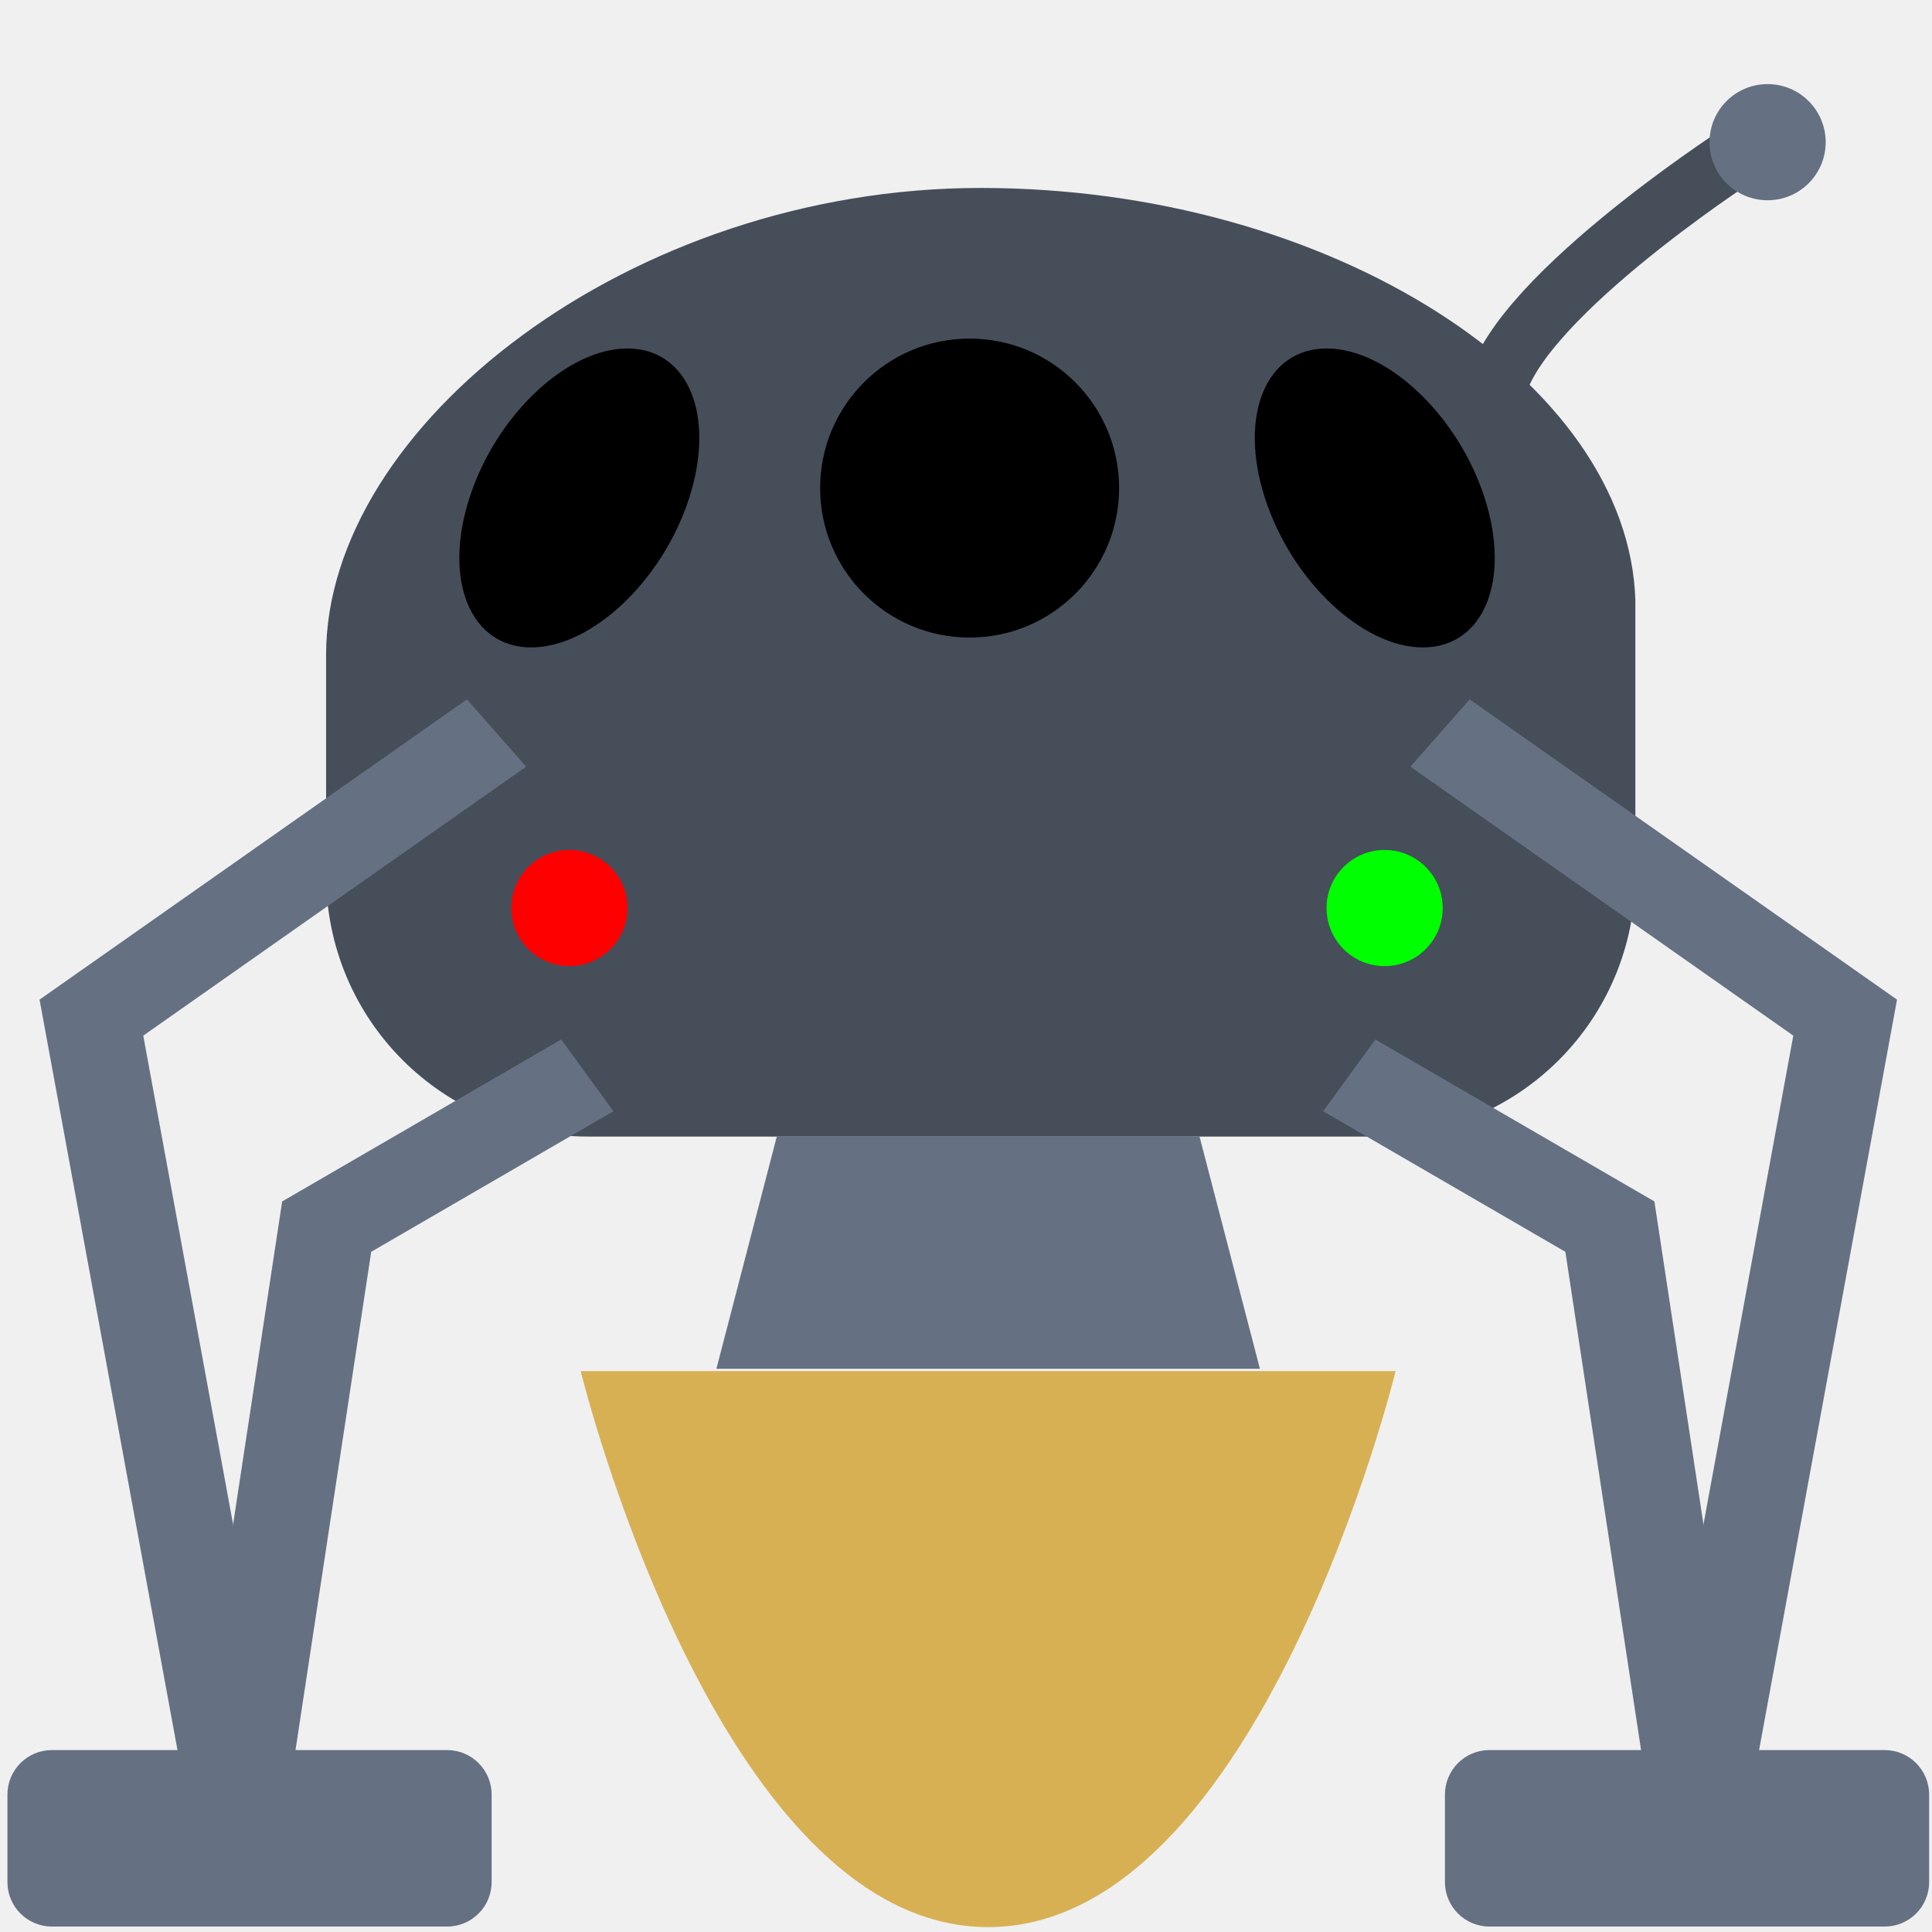
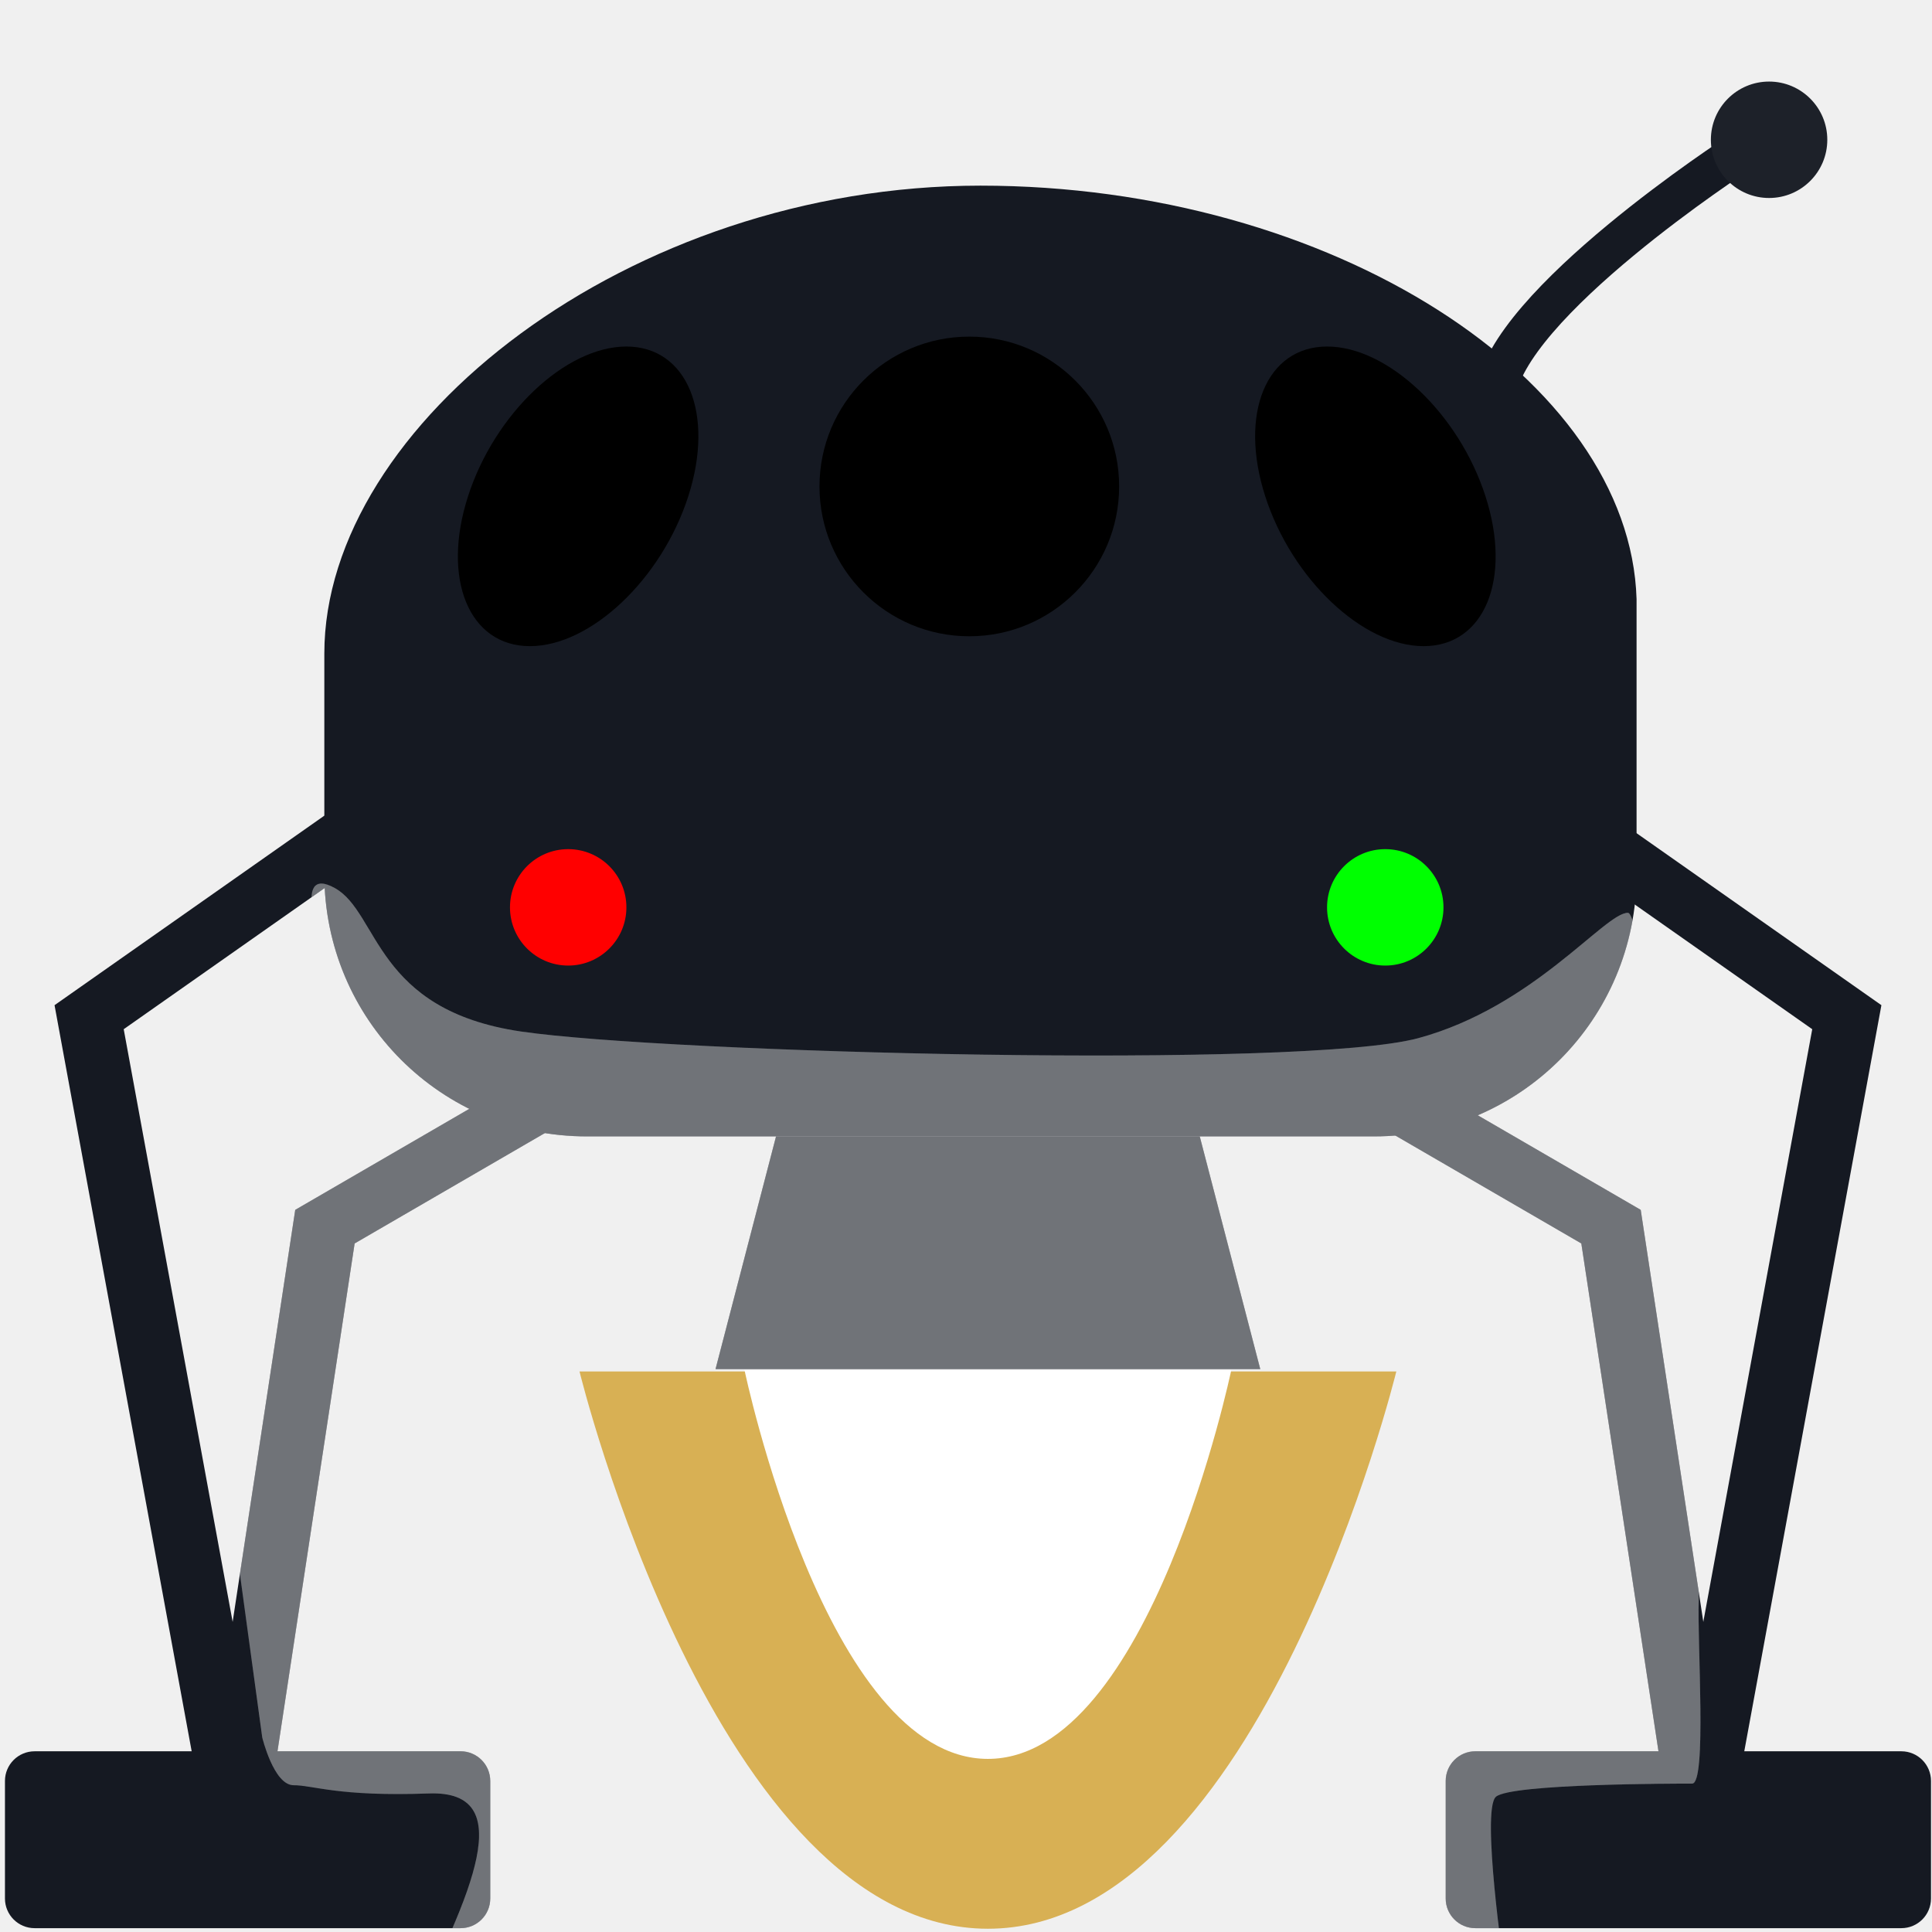
- <svg xmlns="http://www.w3.org/2000/svg" xmlns:xlink="http://www.w3.org/1999/xlink" width="32" height="32" viewBox="0 0 32 32" id="svg2" version="1.1">
-   <defs id="defs4" />
-   <g id="layer1" transform="translate(0,-1020.362)">
-     <path style="color:#000000;clip-rule:nonzero;display:inline;overflow:visible;visibility:visible;opacity:1;isolation:auto;mix-blend-mode:normal;color-interpolation:sRGB;color-interpolation-filters:linearRGB;solid-color:#000000;solid-opacity:1;fill:#464e5a;fill-opacity:1;fill-rule:evenodd;stroke:none;stroke-width:1px;stroke-linecap:butt;stroke-linejoin:miter;stroke-miterlimit:4;stroke-dasharray:none;stroke-dashoffset:0;stroke-opacity:1;color-rendering:auto;image-rendering:auto;shape-rendering:auto;text-rendering:auto;enable-background:accumulate" d="m 16.244,1023.475 c 5.804,0 10.733,3.196 10.843,6.833 l 0,4.542 c 0,2.403 -1.934,4.337 -4.337,4.337 l -13.012,0 c -2.403,0 -4.337,-1.934 -4.337,-4.337 l 0,-3.642 c 0,-3.792 5.039,-7.733 10.843,-7.733 z" id="rect4172" />
-     <g id="g4148" transform="matrix(1,0,0,0.893089,0,112.4922)">
-       <rect ry="0.825" rx="0.737" y="1049.007" x="0.123" height="3.273" width="8.02" id="rect4138" style="color:#000000;clip-rule:nonzero;display:inline;overflow:visible;visibility:visible;opacity:1;isolation:auto;mix-blend-mode:normal;color-interpolation:sRGB;color-interpolation-filters:linearRGB;solid-color:#000000;solid-opacity:1;fill:#657182;fill-opacity:1;fill-rule:evenodd;stroke:none;stroke-width:1px;stroke-linecap:butt;stroke-linejoin:miter;stroke-miterlimit:4;stroke-dasharray:none;stroke-dashoffset:0;stroke-opacity:1;color-rendering:auto;image-rendering:auto;shape-rendering:auto;text-rendering:auto;enable-background:accumulate" />
-       <path id="path4142" d="m 3.764,1049.13 -2.25,-13.707 6.71,-5.278" style="fill:none;fill-rule:evenodd;stroke:#657182;stroke-width:1.587;stroke-linecap:butt;stroke-linejoin:miter;stroke-opacity:1" />
-       <path style="fill:none;fill-rule:evenodd;stroke:#657182;stroke-width:1.587;stroke-linecap:butt;stroke-linejoin:miter;stroke-opacity:1" d="m 4.091,1049.027 1.32,-9.728 4.317,-2.805" id="path4146" />
+ <svg xmlns="http://www.w3.org/2000/svg" xmlns:xlink="http://www.w3.org/1999/xlink" width="48" height="48" viewBox="0 0 48 48" id="svg2" version="1.1">
+   <defs id="defs4">
+     <mask maskUnits="userSpaceOnUse" id="mask4308">
+       <use transform="translate(0,-1004.362)" x="0" y="0" xlink:href="#g4208" id="use4310" width="100%" height="100%" />
+     </mask>
+   </defs>
+   <g id="layer1" transform="translate(0,-1004.362)">
+     <g id="g4208" transform="matrix(1.503374,0,0,1.503374,-0.06179056,-529.6914)">
+       <path id="rect4172" d="m 16.244,1023.475 c 5.804,0 10.733,3.196 10.843,6.833 l 0,4.542 c 0,2.403 -1.934,4.337 -4.337,4.337 l -13.012,0 c -2.403,0 -4.337,-1.934 -4.337,-4.337 l 0,-3.642 c 0,-3.792 5.039,-7.733 10.843,-7.733 z" style="color:#000000;clip-rule:nonzero;display:inline;overflow:visible;visibility:visible;opacity:1;isolation:auto;mix-blend-mode:normal;color-interpolation:sRGB;color-interpolation-filters:linearRGB;solid-color:#000000;solid-opacity:1;fill:#151922;fill-opacity:1;fill-rule:evenodd;stroke:none;stroke-width:1px;stroke-linecap:butt;stroke-linejoin:miter;stroke-miterlimit:4;stroke-dasharray:none;stroke-dashoffset:0;stroke-opacity:1;color-rendering:auto;image-rendering:auto;shape-rendering:auto;text-rendering:auto;enable-background:accumulate" />
+       <g transform="matrix(1,0,0,0.893089,0,112.4922)" id="g4148">
+         <rect style="color:#000000;clip-rule:nonzero;display:inline;overflow:visible;visibility:visible;opacity:1;isolation:auto;mix-blend-mode:normal;color-interpolation:sRGB;color-interpolation-filters:linearRGB;solid-color:#000000;solid-opacity:1;fill:#151922;fill-opacity:1;fill-rule:evenodd;stroke:none;stroke-width:1px;stroke-linecap:butt;stroke-linejoin:miter;stroke-miterlimit:4;stroke-dasharray:none;stroke-dashoffset:0;stroke-opacity:1;color-rendering:auto;image-rendering:auto;shape-rendering:auto;text-rendering:auto;enable-background:accumulate" id="rect4138" width="8.02" height="3.273" x="0.123" y="1049.007" rx="0.49" ry="0.549" />
+         <path style="fill:none;fill-rule:evenodd;stroke:#151922;stroke-width:1.056;stroke-linecap:butt;stroke-linejoin:miter;stroke-opacity:1" d="m 3.764,1049.13 -2.25,-13.707 6.71,-5.278" id="path4142" />
+         <path id="path4146" d="m 4.091,1049.027 1.32,-9.728 4.317,-2.805" style="fill:none;fill-rule:evenodd;stroke:#151922;stroke-width:1.056;stroke-linecap:butt;stroke-linejoin:miter;stroke-opacity:1" />
+       </g>
+       <use height="100%" width="100%" transform="matrix(-1,0,0,1,32.07571,0)" id="use4175" xlink:href="#g4148" y="0" x="0" />
+       <circle r="2.476" cy="1028.446" cx="16.06" id="path4177" style="color:#000000;clip-rule:nonzero;display:inline;overflow:visible;visibility:visible;opacity:1;isolation:auto;mix-blend-mode:normal;color-interpolation:sRGB;color-interpolation-filters:linearRGB;solid-color:#000000;solid-opacity:1;fill:#000000;fill-opacity:1;fill-rule:evenodd;stroke:none;stroke-width:1.5;stroke-linecap:butt;stroke-linejoin:miter;stroke-miterlimit:4;stroke-dasharray:none;stroke-dashoffset:0;stroke-opacity:1;color-rendering:auto;image-rendering:auto;shape-rendering:auto;text-rendering:auto;enable-background:accumulate" />
+       <ellipse transform="matrix(1,0,0.3064697,0.9518804,0,0)" ry="2.601" rx="1.82" style="color:#000000;clip-rule:nonzero;display:inline;overflow:visible;visibility:visible;opacity:1;isolation:auto;mix-blend-mode:normal;color-interpolation:sRGB;color-interpolation-filters:linearRGB;solid-color:#000000;solid-opacity:1;fill:#000000;fill-opacity:1;fill-rule:evenodd;stroke:none;stroke-width:1.5;stroke-linecap:butt;stroke-linejoin:miter;stroke-miterlimit:4;stroke-dasharray:none;stroke-dashoffset:0;stroke-opacity:1;color-rendering:auto;image-rendering:auto;shape-rendering:auto;text-rendering:auto;enable-background:accumulate" id="circle4179" cx="-308.403" cy="1080.608" />
+       <ellipse cy="1080.608" cx="-340.769" id="ellipse4181" style="color:#000000;clip-rule:nonzero;display:inline;overflow:visible;visibility:visible;opacity:1;isolation:auto;mix-blend-mode:normal;color-interpolation:sRGB;color-interpolation-filters:linearRGB;solid-color:#000000;solid-opacity:1;fill:#000000;fill-opacity:1;fill-rule:evenodd;stroke:none;stroke-width:1.5;stroke-linecap:butt;stroke-linejoin:miter;stroke-miterlimit:4;stroke-dasharray:none;stroke-dashoffset:0;stroke-opacity:1;color-rendering:auto;image-rendering:auto;shape-rendering:auto;text-rendering:auto;enable-background:accumulate" rx="1.82" ry="2.601" transform="matrix(-1,0,-0.3064697,0.9518804,0,0)" />
+       <path id="rect4183" d="m 12.866,1039.187 7.002,0 1,3.846 -9.002,0 z" style="color:#000000;clip-rule:nonzero;display:inline;overflow:visible;visibility:visible;opacity:1;isolation:auto;mix-blend-mode:normal;color-interpolation:sRGB;color-interpolation-filters:linearRGB;solid-color:#000000;solid-opacity:1;fill:#151922;fill-opacity:1;fill-rule:evenodd;stroke:none;stroke-width:1px;stroke-linecap:butt;stroke-linejoin:miter;stroke-miterlimit:4;stroke-dasharray:none;stroke-dashoffset:0;stroke-opacity:1;color-rendering:auto;image-rendering:auto;shape-rendering:auto;text-rendering:auto;enable-background:accumulate" />
+       <path id="path4186" d="m 24.755,1026.952 c 0.164,-1.514 4.01,-4.01 4.01,-4.01" style="fill:none;fill-rule:evenodd;stroke:#151922;stroke-width:0.665px;stroke-linecap:butt;stroke-linejoin:miter;stroke-opacity:1" />
+       <circle r="0.962" cy="1022.717" cx="29.277" id="path4188" style="color:#000000;clip-rule:nonzero;display:inline;overflow:visible;visibility:visible;opacity:1;isolation:auto;mix-blend-mode:normal;color-interpolation:sRGB;color-interpolation-filters:linearRGB;solid-color:#000000;solid-opacity:1;fill:#1d2129;fill-opacity:1;fill-rule:evenodd;stroke:none;stroke-width:1.5;stroke-linecap:butt;stroke-linejoin:miter;stroke-miterlimit:4;stroke-dasharray:none;stroke-dashoffset:0;stroke-opacity:1;color-rendering:auto;image-rendering:auto;shape-rendering:auto;text-rendering:auto;enable-background:accumulate" />
+       <circle style="color:#000000;clip-rule:nonzero;display:inline;overflow:visible;visibility:visible;opacity:1;isolation:auto;mix-blend-mode:normal;color-interpolation:sRGB;color-interpolation-filters:linearRGB;solid-color:#000000;solid-opacity:1;fill:#ff0000;fill-opacity:1;fill-rule:evenodd;stroke:none;stroke-width:1.5;stroke-linecap:butt;stroke-linejoin:miter;stroke-miterlimit:4;stroke-dasharray:none;stroke-dashoffset:0;stroke-opacity:1;color-rendering:auto;image-rendering:auto;shape-rendering:auto;text-rendering:auto;enable-background:accumulate" id="circle4190" cx="9.431" cy="1035.402" r="0.962" />
+       <circle r="0.962" cy="1035.402" cx="22.934" id="circle4192" style="color:#000000;clip-rule:nonzero;display:inline;overflow:visible;visibility:visible;opacity:1;isolation:auto;mix-blend-mode:normal;color-interpolation:sRGB;color-interpolation-filters:linearRGB;solid-color:#000000;solid-opacity:1;fill:#00ff01;fill-opacity:1;fill-rule:evenodd;stroke:none;stroke-width:1.5;stroke-linecap:butt;stroke-linejoin:miter;stroke-miterlimit:4;stroke-dasharray:none;stroke-dashoffset:0;stroke-opacity:1;color-rendering:auto;image-rendering:auto;shape-rendering:auto;text-rendering:auto;enable-background:accumulate" />
    </g>
-     <use x="0" y="0" xlink:href="#g4148" id="use4175" transform="matrix(-1,0,0,1,32.07571,0)" width="100%" height="100%" />
-     <circle style="color:#000000;clip-rule:nonzero;display:inline;overflow:visible;visibility:visible;opacity:1;isolation:auto;mix-blend-mode:normal;color-interpolation:sRGB;color-interpolation-filters:linearRGB;solid-color:#000000;solid-opacity:1;fill:#000000;fill-opacity:1;fill-rule:evenodd;stroke:none;stroke-width:1.5;stroke-linecap:butt;stroke-linejoin:miter;stroke-miterlimit:4;stroke-dasharray:none;stroke-dashoffset:0;stroke-opacity:1;color-rendering:auto;image-rendering:auto;shape-rendering:auto;text-rendering:auto;enable-background:accumulate" id="path4177" cx="16.06" cy="1028.446" r="2.476" />
-     <ellipse cy="1080.608" cx="-308.403" id="circle4179" style="color:#000000;clip-rule:nonzero;display:inline;overflow:visible;visibility:visible;opacity:1;isolation:auto;mix-blend-mode:normal;color-interpolation:sRGB;color-interpolation-filters:linearRGB;solid-color:#000000;solid-opacity:1;fill:#000000;fill-opacity:1;fill-rule:evenodd;stroke:none;stroke-width:1.5;stroke-linecap:butt;stroke-linejoin:miter;stroke-miterlimit:4;stroke-dasharray:none;stroke-dashoffset:0;stroke-opacity:1;color-rendering:auto;image-rendering:auto;shape-rendering:auto;text-rendering:auto;enable-background:accumulate" rx="1.82" ry="2.601" transform="matrix(1,0,0.3064697,0.9518804,0,0)" />
-     <ellipse transform="matrix(-1,0,-0.3064697,0.9518804,0,0)" ry="2.601" rx="1.82" style="color:#000000;clip-rule:nonzero;display:inline;overflow:visible;visibility:visible;opacity:1;isolation:auto;mix-blend-mode:normal;color-interpolation:sRGB;color-interpolation-filters:linearRGB;solid-color:#000000;solid-opacity:1;fill:#000000;fill-opacity:1;fill-rule:evenodd;stroke:none;stroke-width:1.5;stroke-linecap:butt;stroke-linejoin:miter;stroke-miterlimit:4;stroke-dasharray:none;stroke-dashoffset:0;stroke-opacity:1;color-rendering:auto;image-rendering:auto;shape-rendering:auto;text-rendering:auto;enable-background:accumulate" id="ellipse4181" cx="-340.769" cy="1080.608" />
-     <path style="color:#000000;clip-rule:nonzero;display:inline;overflow:visible;visibility:visible;opacity:1;isolation:auto;mix-blend-mode:normal;color-interpolation:sRGB;color-interpolation-filters:linearRGB;solid-color:#000000;solid-opacity:1;fill:#657182;fill-opacity:1;fill-rule:evenodd;stroke:none;stroke-width:1px;stroke-linecap:butt;stroke-linejoin:miter;stroke-miterlimit:4;stroke-dasharray:none;stroke-dashoffset:0;stroke-opacity:1;color-rendering:auto;image-rendering:auto;shape-rendering:auto;text-rendering:auto;enable-background:accumulate" d="m 12.866,1039.187 7.002,0 1,3.846 -9.002,0 z" id="rect4183" />
-     <path style="fill:none;fill-rule:evenodd;stroke:#464e5a;stroke-width:1px;stroke-linecap:butt;stroke-linejoin:miter;stroke-opacity:1" d="m 24.755,1026.952 c 0.164,-1.514 4.01,-4.01 4.01,-4.01" id="path4186" />
-     <circle style="color:#000000;clip-rule:nonzero;display:inline;overflow:visible;visibility:visible;opacity:1;isolation:auto;mix-blend-mode:normal;color-interpolation:sRGB;color-interpolation-filters:linearRGB;solid-color:#000000;solid-opacity:1;fill:#657182;fill-opacity:1;fill-rule:evenodd;stroke:none;stroke-width:1.5;stroke-linecap:butt;stroke-linejoin:miter;stroke-miterlimit:4;stroke-dasharray:none;stroke-dashoffset:0;stroke-opacity:1;color-rendering:auto;image-rendering:auto;shape-rendering:auto;text-rendering:auto;enable-background:accumulate" id="path4188" cx="29.277" cy="1022.717" r="0.962" />
-     <circle r="0.962" cy="1035.402" cx="9.431" id="circle4190" style="color:#000000;clip-rule:nonzero;display:inline;overflow:visible;visibility:visible;opacity:1;isolation:auto;mix-blend-mode:normal;color-interpolation:sRGB;color-interpolation-filters:linearRGB;solid-color:#000000;solid-opacity:1;fill:#ff0000;fill-opacity:1;fill-rule:evenodd;stroke:none;stroke-width:1.5;stroke-linecap:butt;stroke-linejoin:miter;stroke-miterlimit:4;stroke-dasharray:none;stroke-dashoffset:0;stroke-opacity:1;color-rendering:auto;image-rendering:auto;shape-rendering:auto;text-rendering:auto;enable-background:accumulate" />
-     <circle style="color:#000000;clip-rule:nonzero;display:inline;overflow:visible;visibility:visible;opacity:1;isolation:auto;mix-blend-mode:normal;color-interpolation:sRGB;color-interpolation-filters:linearRGB;solid-color:#000000;solid-opacity:1;fill:#00ff01;fill-opacity:1;fill-rule:evenodd;stroke:none;stroke-width:1.5;stroke-linecap:butt;stroke-linejoin:miter;stroke-miterlimit:4;stroke-dasharray:none;stroke-dashoffset:0;stroke-opacity:1;color-rendering:auto;image-rendering:auto;shape-rendering:auto;text-rendering:auto;enable-background:accumulate" id="circle4192" cx="22.934" cy="1035.402" r="0.962" />
-     <path style="color:#000000;clip-rule:nonzero;display:inline;overflow:visible;visibility:visible;opacity:1;isolation:auto;mix-blend-mode:normal;color-interpolation:sRGB;color-interpolation-filters:linearRGB;solid-color:#000000;solid-opacity:1;fill:#d8b054;fill-opacity:1;fill-rule:evenodd;stroke:none;stroke-width:1.5;stroke-linecap:butt;stroke-linejoin:miter;stroke-miterlimit:4;stroke-dasharray:none;stroke-dashoffset:0;stroke-opacity:1;color-rendering:auto;image-rendering:auto;shape-rendering:auto;text-rendering:auto;enable-background:accumulate" d="m 16.367,1052.281 c 4.499,0 6.749,-9.209 6.749,-9.209 l -13.498,0 c 0,0 2.25,9.209 6.749,9.209 z" id="path4196" />
+   </g>
+   <g id="layer2" style="display:inline">
+     <g transform="translate(0,-1004.362)" id="g4242">
+       <path style="color:#000000;clip-rule:nonzero;display:inline;overflow:visible;visibility:visible;opacity:1;isolation:auto;mix-blend-mode:normal;color-interpolation:sRGB;color-interpolation-filters:linearRGB;solid-color:#000000;solid-opacity:1;fill:#d8b054;fill-opacity:1;fill-rule:evenodd;stroke:none;stroke-width:1.5;stroke-linecap:butt;stroke-linejoin:miter;stroke-miterlimit:4;stroke-dasharray:none;stroke-dashoffset:0;stroke-opacity:1;color-rendering:auto;image-rendering:auto;shape-rendering:auto;text-rendering:auto;enable-background:accumulate" d="m 24.544,1052.281 c 6.764,0 10.147,-13.845 10.147,-13.845 l -20.293,0 c 0,0 3.382,13.845 10.147,13.845 z" id="path4196" />
+       <path id="path4240" d="m 24.544,1048.061 c 4.031,0 6.047,-9.661 6.047,-9.661 l -12.094,0 c 0,0 2.016,9.661 6.047,9.661 z" style="color:#000000;clip-rule:nonzero;display:inline;overflow:visible;visibility:visible;opacity:1;isolation:auto;mix-blend-mode:normal;color-interpolation:sRGB;color-interpolation-filters:linearRGB;solid-color:#000000;solid-opacity:1;fill:#ffffff;fill-opacity:1;fill-rule:evenodd;stroke:none;stroke-width:1.5;stroke-linecap:butt;stroke-linejoin:miter;stroke-miterlimit:4;stroke-dasharray:none;stroke-dashoffset:0;stroke-opacity:1;color-rendering:auto;image-rendering:auto;shape-rendering:auto;text-rendering:auto;enable-background:accumulate" />
+     </g>
+     <path style="fill:#ffffff;fill-rule:evenodd;stroke:none;stroke-width:1px;stroke-linecap:butt;stroke-linejoin:miter;stroke-opacity:1" d="m 10.162,50.172 c 1.557,-3.114 2.745,-5.696 0.492,-5.614 -2.254,0.082 -2.868,-0.205 -3.36,-0.205 -0.492,0 -0.779,-1.188 -0.779,-1.188 L 4.876,31.159 8.031,23.579 c 0,0 -0.82,-2.131 0.287,-1.516 1.106,0.615 0.983,3.032 4.63,3.565 3.647,0.533 19.422,0.942 22.291,0.164 2.868,-0.778 4.63,-3.114 5.204,-3.114 0.574,0 1.803,16.062 1.762,17.087 -0.041,1.024 0.205,4.548 -0.164,4.548 -0.369,0 -4.507,0 -4.876,0.328 -0.369,0.328 0.205,4.261 0.205,4.261 z" id="path4270" mask="url(#mask4308)" />
+     <path mask="url(#mask4308)" id="path4312" d="m 10.162,50.172 c 1.557,-3.114 2.745,-5.696 0.492,-5.614 -2.254,0.082 -2.868,-0.205 -3.36,-0.205 -0.492,0 -0.779,-1.188 -0.779,-1.188 L 4.876,31.159 8.031,23.579 c 0,0 -0.82,-2.131 0.287,-1.516 1.106,0.615 0.983,3.032 4.63,3.565 3.647,0.533 19.422,0.942 22.291,0.164 2.868,-0.778 4.63,-3.114 5.204,-3.114 0.574,0 1.803,16.062 1.762,17.087 -0.041,1.024 0.205,4.548 -0.164,4.548 -0.369,0 -4.507,0 -4.876,0.328 -0.369,0.328 0.205,4.261 0.205,4.261 z" style="fill:#ffffff;fill-rule:evenodd;stroke:none;stroke-width:1px;stroke-linecap:butt;stroke-linejoin:miter;stroke-opacity:1" />
+     <path style="fill:#ffffff;fill-rule:evenodd;stroke:none;stroke-width:1px;stroke-linecap:butt;stroke-linejoin:miter;stroke-opacity:1" d="m 10.162,50.172 c 1.557,-3.114 2.745,-5.696 0.492,-5.614 -2.254,0.082 -2.868,-0.205 -3.36,-0.205 -0.492,0 -0.779,-1.188 -0.779,-1.188 L 4.876,31.159 8.031,23.579 c 0,0 -0.82,-2.131 0.287,-1.516 1.106,0.615 0.983,3.032 4.63,3.565 3.647,0.533 19.422,0.942 22.291,0.164 2.868,-0.778 4.63,-3.114 5.204,-3.114 0.574,0 1.803,16.062 1.762,17.087 -0.041,1.024 0.205,4.548 -0.164,4.548 -0.369,0 -4.507,0 -4.876,0.328 -0.369,0.328 0.205,4.261 0.205,4.261 z" id="path4314" mask="url(#mask4308)" />
+     <path mask="url(#mask4308)" id="path4352" d="m 10.162,50.172 c 1.557,-3.114 2.745,-5.696 0.492,-5.614 -2.254,0.082 -2.868,-0.205 -3.36,-0.205 -0.492,0 -0.779,-1.188 -0.779,-1.188 L 4.876,31.159 8.031,23.579 c 0,0 -0.82,-2.131 0.287,-1.516 1.106,0.615 0.983,3.032 4.63,3.565 3.647,0.533 19.422,0.942 22.291,0.164 2.868,-0.778 4.63,-3.114 5.204,-3.114 0.574,0 1.803,16.062 1.762,17.087 -0.041,1.024 0.205,4.548 -0.164,4.548 -0.369,0 -4.507,0 -4.876,0.328 -0.369,0.328 0.205,4.261 0.205,4.261 z" style="fill:#ffffff;fill-rule:evenodd;stroke:none;stroke-width:1px;stroke-linecap:butt;stroke-linejoin:miter;stroke-opacity:1" />
+     <path style="fill:#ffffff;fill-rule:evenodd;stroke:none;stroke-width:1px;stroke-linecap:butt;stroke-linejoin:miter;stroke-opacity:1" d="m 10.162,50.172 c 1.557,-3.114 2.745,-5.696 0.492,-5.614 -2.254,0.082 -2.868,-0.205 -3.36,-0.205 -0.492,0 -0.779,-1.188 -0.779,-1.188 L 4.876,31.159 8.031,23.579 c 0,0 -0.82,-2.131 0.287,-1.516 1.106,0.615 0.983,3.032 4.63,3.565 3.647,0.533 19.422,0.942 22.291,0.164 2.868,-0.778 4.63,-3.114 5.204,-3.114 0.574,0 1.803,16.062 1.762,17.087 -0.041,1.024 0.205,4.548 -0.164,4.548 -0.369,0 -4.507,0 -4.876,0.328 -0.369,0.328 0.205,4.261 0.205,4.261 z" id="path4354" mask="url(#mask4308)" />
  </g>
</svg>
